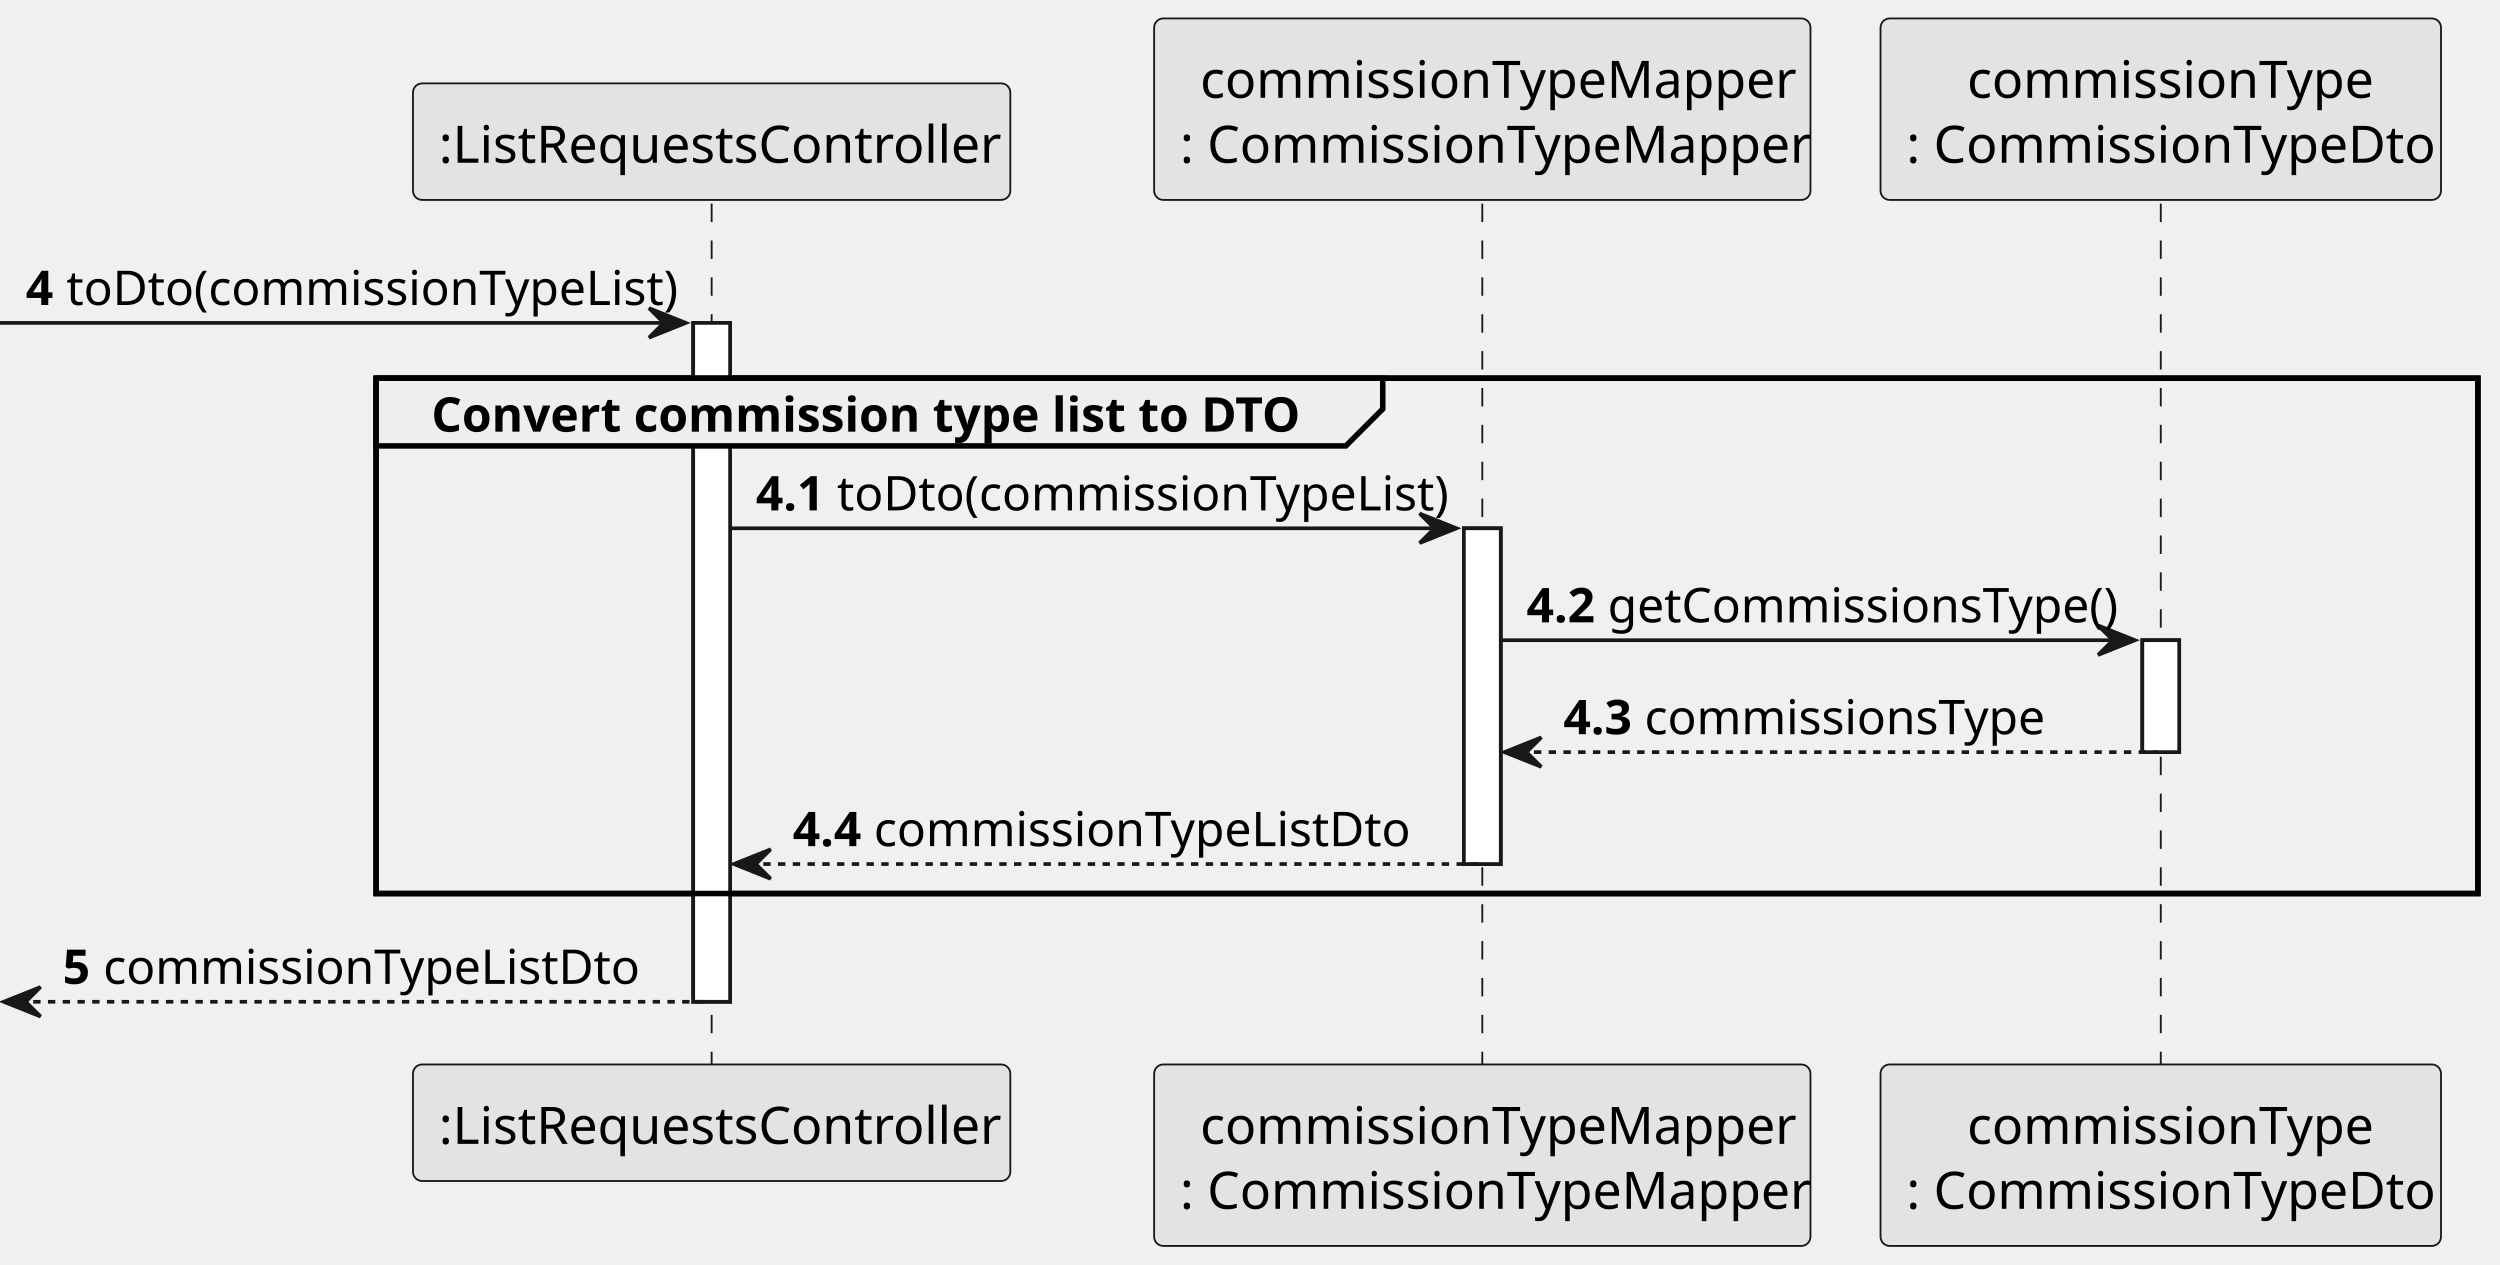
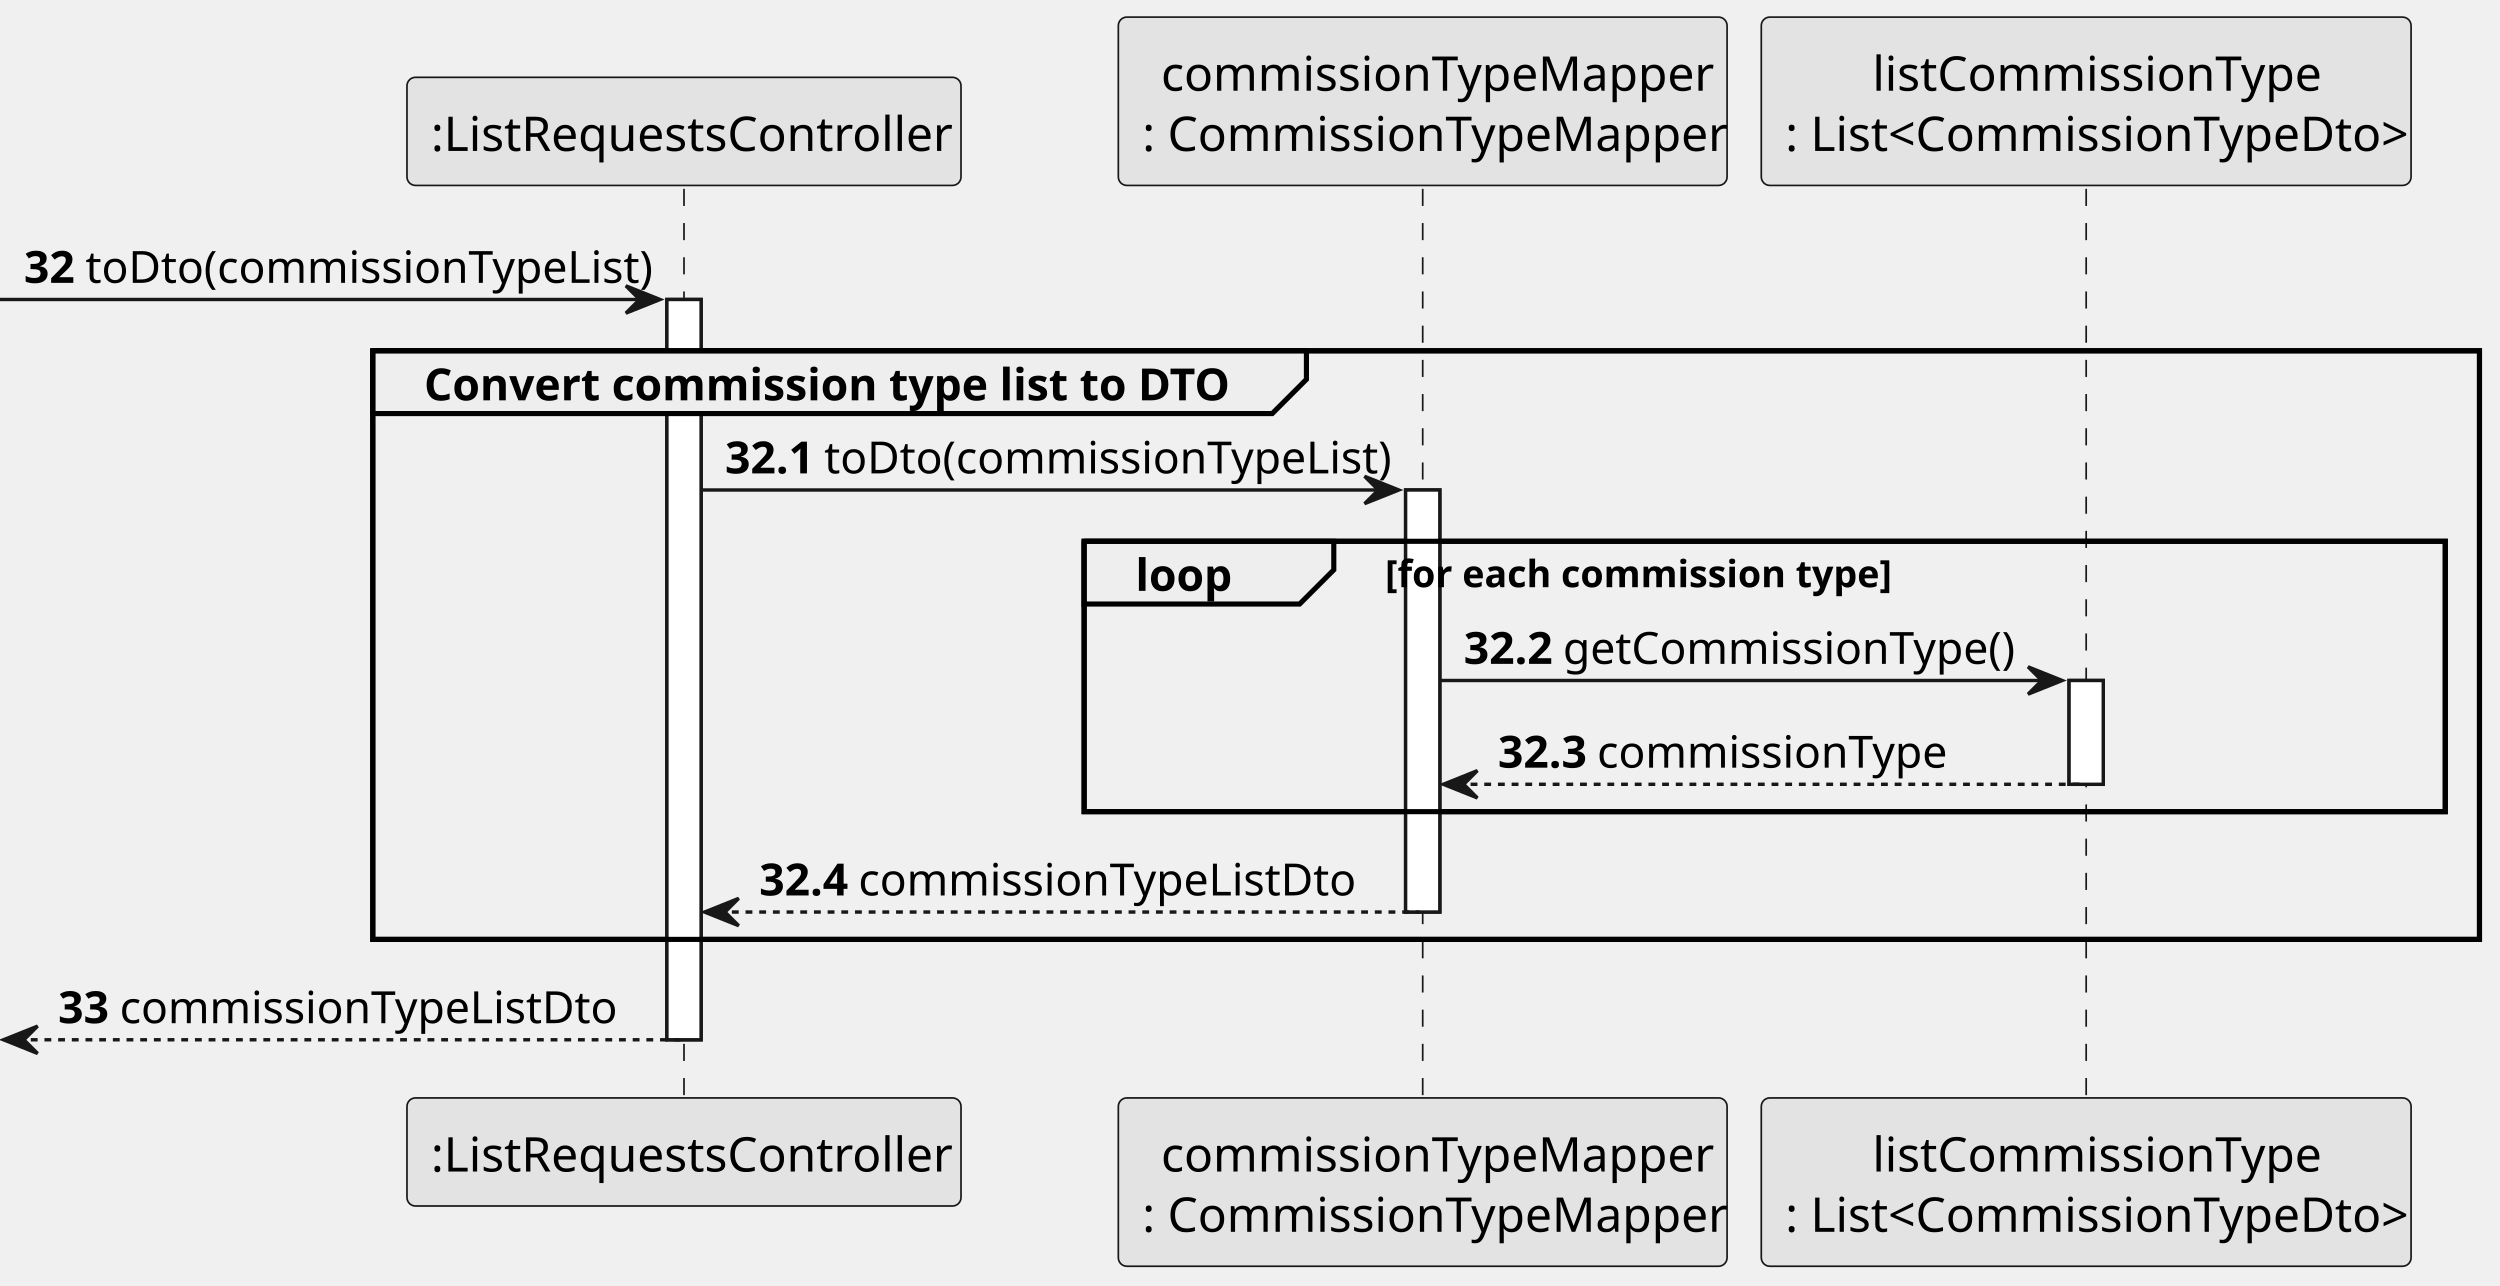
- <svg xmlns="http://www.w3.org/2000/svg" contentStyleType="text/css" height="343px" preserveAspectRatio="none" style="width:678px;height:343px;background:#FFFFFF;" version="1.1" viewBox="0 0 678 343" width="678px" zoomAndPan="magnify">
+ <svg xmlns="http://www.w3.org/2000/svg" contentStyleType="text/css" height="376px" preserveAspectRatio="none" style="width:731px;height:376px;background:#FFFFFF;" version="1.1" viewBox="0 0 731 376" width="731px" zoomAndPan="magnify">
  <defs />
  <g>
-     <rect fill="#FFFFFF" height="184.109" style="stroke:#181818;stroke-width:1.0;" width="10" x="188" y="87.57" />
-     <rect fill="#FFFFFF" height="91.055" style="stroke:#181818;stroke-width:1.0;" width="10" x="397" y="143.273" />
-     <rect fill="#FFFFFF" height="30.352" style="stroke:#181818;stroke-width:1.0;" width="10" x="581" y="173.625" />
-     <rect fill="none" height="139.758" style="stroke:#000000;stroke-width:1.5;" width="570" x="102" y="102.57" />
-     <line style="stroke:#181818;stroke-width:0.5;stroke-dasharray:5.0,5.0;" x1="193" x2="193" y1="55.219" y2="289.68" />
-     <line style="stroke:#181818;stroke-width:0.5;stroke-dasharray:5.0,5.0;" x1="402" x2="402" y1="55.219" y2="289.68" />
-     <line style="stroke:#181818;stroke-width:0.5;stroke-dasharray:5.0,5.0;" x1="586" x2="586" y1="55.219" y2="289.68" />
-     <rect fill="#E3E3E3" height="31.609" rx="2.5" ry="2.5" style="stroke:#181818;stroke-width:0.5;" width="162" x="112" y="22.609" />
-     <text fill="#000000" font-family="sans-serif" font-size="14" lengthAdjust="spacing" textLength="148" x="119" y="44.143">:ListRequestsController</text>
-     <rect fill="#E3E3E3" height="31.609" rx="2.5" ry="2.5" style="stroke:#181818;stroke-width:0.5;" width="162" x="112" y="288.68" />
-     <text fill="#000000" font-family="sans-serif" font-size="14" lengthAdjust="spacing" textLength="148" x="119" y="310.213">:ListRequestsController</text>
-     <rect fill="#E3E3E3" height="49.219" rx="2.5" ry="2.5" style="stroke:#181818;stroke-width:0.5;" width="178" x="313" y="5" />
-     <text fill="#000000" font-family="sans-serif" font-size="14" lengthAdjust="spacing" textLength="153" x="325.5" y="26.533">commissionTypeMapper</text>
-     <text fill="#000000" font-family="sans-serif" font-size="14" lengthAdjust="spacing" textLength="164" x="320" y="44.143">: CommissionTypeMapper</text>
-     <rect fill="#E3E3E3" height="49.219" rx="2.5" ry="2.5" style="stroke:#181818;stroke-width:0.5;" width="178" x="313" y="288.68" />
-     <text fill="#000000" font-family="sans-serif" font-size="14" lengthAdjust="spacing" textLength="153" x="325.5" y="310.213">commissionTypeMapper</text>
-     <text fill="#000000" font-family="sans-serif" font-size="14" lengthAdjust="spacing" textLength="164" x="320" y="327.822">: CommissionTypeMapper</text>
-     <rect fill="#E3E3E3" height="49.219" rx="2.5" ry="2.5" style="stroke:#181818;stroke-width:0.5;" width="152" x="510" y="5" />
-     <text fill="#000000" font-family="sans-serif" font-size="14" lengthAdjust="spacing" textLength="105" x="533.5" y="26.533">commissionType</text>
-     <text fill="#000000" font-family="sans-serif" font-size="14" lengthAdjust="spacing" textLength="138" x="517" y="44.143">: CommissionTypeDto</text>
-     <rect fill="#E3E3E3" height="49.219" rx="2.5" ry="2.5" style="stroke:#181818;stroke-width:0.5;" width="152" x="510" y="288.68" />
-     <text fill="#000000" font-family="sans-serif" font-size="14" lengthAdjust="spacing" textLength="105" x="533.5" y="310.213">commissionType</text>
-     <text fill="#000000" font-family="sans-serif" font-size="14" lengthAdjust="spacing" textLength="138" x="517" y="327.822">: CommissionTypeDto</text>
-     <rect fill="#FFFFFF" height="184.109" style="stroke:#181818;stroke-width:1.0;" width="10" x="188" y="87.57" />
-     <rect fill="#FFFFFF" height="91.055" style="stroke:#181818;stroke-width:1.0;" width="10" x="397" y="143.273" />
-     <rect fill="#FFFFFF" height="30.352" style="stroke:#181818;stroke-width:1.0;" width="10" x="581" y="173.625" />
-     <polygon fill="#181818" points="176,83.57,186,87.57,176,91.57,180,87.57" style="stroke:#181818;stroke-width:1.0;" />
-     <line style="stroke:#181818;stroke-width:1.0;" x1="0" x2="182" y1="87.57" y2="87.57" />
-     <text fill="#000000" font-family="sans-serif" font-size="13" font-weight="bold" lengthAdjust="spacing" textLength="7" x="7" y="82.714">4</text>
-     <text fill="#000000" font-family="sans-serif" font-size="13" lengthAdjust="spacing" textLength="158" x="18" y="82.714">toDto(commissionTypeList)</text>
-     <path d="M102,102.57 L375,102.57 L375,110.922 L365,120.922 L102,120.922 L102,102.57 " fill="#EEEEEE" style="stroke:#000000;stroke-width:1.5;" />
-     <rect fill="none" height="139.758" style="stroke:#000000;stroke-width:1.5;" width="570" x="102" y="102.57" />
-     <text fill="#000000" font-family="sans-serif" font-size="13" font-weight="bold" lengthAdjust="spacing" textLength="228" x="117" y="117.065">Convert commission type list to DTO</text>
-     <polygon fill="#181818" points="385,139.273,395,143.273,385,147.273,389,143.273" style="stroke:#181818;stroke-width:1.0;" />
-     <line style="stroke:#181818;stroke-width:1.0;" x1="198" x2="391" y1="143.273" y2="143.273" />
-     <text fill="#000000" font-family="sans-serif" font-size="13" font-weight="bold" lengthAdjust="spacing" textLength="18" x="205" y="138.417">4.1</text>
-     <text fill="#000000" font-family="sans-serif" font-size="13" lengthAdjust="spacing" textLength="158" x="227" y="138.417">toDto(commissionTypeList)</text>
-     <polygon fill="#181818" points="569,169.625,579,173.625,569,177.625,573,173.625" style="stroke:#181818;stroke-width:1.0;" />
-     <line style="stroke:#181818;stroke-width:1.0;" x1="407" x2="575" y1="173.625" y2="173.625" />
-     <text fill="#000000" font-family="sans-serif" font-size="13" font-weight="bold" lengthAdjust="spacing" textLength="18" x="414" y="168.769">4.2</text>
-     <text fill="#000000" font-family="sans-serif" font-size="13" lengthAdjust="spacing" textLength="133" x="436" y="168.769">getCommissionsType()</text>
-     <polygon fill="#181818" points="418,199.977,408,203.977,418,207.977,414,203.977" style="stroke:#181818;stroke-width:1.0;" />
-     <line style="stroke:#181818;stroke-width:1.0;stroke-dasharray:2.0,2.0;" x1="412" x2="585" y1="203.977" y2="203.977" />
-     <text fill="#000000" font-family="sans-serif" font-size="13" font-weight="bold" lengthAdjust="spacing" textLength="18" x="424" y="199.12">4.3</text>
-     <text fill="#000000" font-family="sans-serif" font-size="13" lengthAdjust="spacing" textLength="105" x="446" y="199.12">commissionsType</text>
-     <polygon fill="#181818" points="209,230.328,199,234.328,209,238.328,205,234.328" style="stroke:#181818;stroke-width:1.0;" />
-     <line style="stroke:#181818;stroke-width:1.0;stroke-dasharray:2.0,2.0;" x1="203" x2="401" y1="234.328" y2="234.328" />
-     <text fill="#000000" font-family="sans-serif" font-size="13" font-weight="bold" lengthAdjust="spacing" textLength="18" x="215" y="229.472">4.4</text>
-     <text fill="#000000" font-family="sans-serif" font-size="13" lengthAdjust="spacing" textLength="139" x="237" y="229.472">commissionTypeListDto</text>
-     <polygon fill="#181818" points="11,267.68,1,271.68,11,275.68,7,271.68" style="stroke:#181818;stroke-width:1.0;" />
-     <line style="stroke:#181818;stroke-width:1.0;stroke-dasharray:2.0,2.0;" x1="5" x2="192" y1="271.68" y2="271.68" />
-     <text fill="#000000" font-family="sans-serif" font-size="13" font-weight="bold" lengthAdjust="spacing" textLength="7" x="17" y="266.823">5</text>
-     <text fill="#000000" font-family="sans-serif" font-size="13" lengthAdjust="spacing" textLength="139" x="28" y="266.823">commissionTypeListDto</text>
+     <rect fill="#FFFFFF" height="216.461" style="stroke:#181818;stroke-width:1.0;" width="10" x="195" y="87.57" />
+     <rect fill="#FFFFFF" height="123.406" style="stroke:#181818;stroke-width:1.0;" width="10" x="411" y="143.273" />
+     <rect fill="#FFFFFF" height="30.352" style="stroke:#181818;stroke-width:1.0;" width="10" x="605" y="198.977" />
+     <rect fill="none" height="172.109" style="stroke:#000000;stroke-width:1.5;" width="616" x="109" y="102.57" />
+     <rect fill="none" height="79.055" style="stroke:#000000;stroke-width:1.5;" width="398" x="317" y="158.273" />
+     <line style="stroke:#181818;stroke-width:0.5;stroke-dasharray:5.0,5.0;" x1="200" x2="200" y1="55.219" y2="322.031" />
+     <line style="stroke:#181818;stroke-width:0.5;stroke-dasharray:5.0,5.0;" x1="416" x2="416" y1="55.219" y2="322.031" />
+     <line style="stroke:#181818;stroke-width:0.5;stroke-dasharray:5.0,5.0;" x1="610" x2="610" y1="55.219" y2="322.031" />
+     <rect fill="#E3E3E3" height="31.609" rx="2.5" ry="2.5" style="stroke:#181818;stroke-width:0.5;" width="162" x="119" y="22.609" />
+     <text fill="#000000" font-family="sans-serif" font-size="14" lengthAdjust="spacing" textLength="148" x="126" y="44.143">:ListRequestsController</text>
+     <rect fill="#E3E3E3" height="31.609" rx="2.5" ry="2.5" style="stroke:#181818;stroke-width:0.5;" width="162" x="119" y="321.031" />
+     <text fill="#000000" font-family="sans-serif" font-size="14" lengthAdjust="spacing" textLength="148" x="126" y="342.565">:ListRequestsController</text>
+     <rect fill="#E3E3E3" height="49.219" rx="2.5" ry="2.5" style="stroke:#181818;stroke-width:0.5;" width="178" x="327" y="5" />
+     <text fill="#000000" font-family="sans-serif" font-size="14" lengthAdjust="spacing" textLength="153" x="339.5" y="26.533">commissionTypeMapper</text>
+     <text fill="#000000" font-family="sans-serif" font-size="14" lengthAdjust="spacing" textLength="164" x="334" y="44.143">: CommissionTypeMapper</text>
+     <rect fill="#E3E3E3" height="49.219" rx="2.5" ry="2.5" style="stroke:#181818;stroke-width:0.5;" width="178" x="327" y="321.031" />
+     <text fill="#000000" font-family="sans-serif" font-size="14" lengthAdjust="spacing" textLength="153" x="339.5" y="342.565">commissionTypeMapper</text>
+     <text fill="#000000" font-family="sans-serif" font-size="14" lengthAdjust="spacing" textLength="164" x="334" y="360.174">: CommissionTypeMapper</text>
+     <rect fill="#E3E3E3" height="49.219" rx="2.5" ry="2.5" style="stroke:#181818;stroke-width:0.5;" width="190" x="515" y="5" />
+     <text fill="#000000" font-family="sans-serif" font-size="14" lengthAdjust="spacing" textLength="125" x="547.5" y="26.533">listCommissionType</text>
+     <text fill="#000000" font-family="sans-serif" font-size="14" lengthAdjust="spacing" textLength="176" x="522" y="44.143">: List&lt;CommissionTypeDto&gt;</text>
+     <rect fill="#E3E3E3" height="49.219" rx="2.5" ry="2.5" style="stroke:#181818;stroke-width:0.5;" width="190" x="515" y="321.031" />
+     <text fill="#000000" font-family="sans-serif" font-size="14" lengthAdjust="spacing" textLength="125" x="547.5" y="342.565">listCommissionType</text>
+     <text fill="#000000" font-family="sans-serif" font-size="14" lengthAdjust="spacing" textLength="176" x="522" y="360.174">: List&lt;CommissionTypeDto&gt;</text>
+     <rect fill="#FFFFFF" height="216.461" style="stroke:#181818;stroke-width:1.0;" width="10" x="195" y="87.57" />
+     <rect fill="#FFFFFF" height="123.406" style="stroke:#181818;stroke-width:1.0;" width="10" x="411" y="143.273" />
+     <rect fill="#FFFFFF" height="30.352" style="stroke:#181818;stroke-width:1.0;" width="10" x="605" y="198.977" />
+     <polygon fill="#181818" points="183,83.57,193,87.57,183,91.57,187,87.57" style="stroke:#181818;stroke-width:1.0;" />
+     <line style="stroke:#181818;stroke-width:1.0;" x1="0" x2="189" y1="87.57" y2="87.57" />
+     <text fill="#000000" font-family="sans-serif" font-size="13" font-weight="bold" lengthAdjust="spacing" textLength="14" x="7" y="82.714">32</text>
+     <text fill="#000000" font-family="sans-serif" font-size="13" lengthAdjust="spacing" textLength="158" x="25" y="82.714">toDto(commissionTypeList)</text>
+     <path d="M109,102.57 L382,102.57 L382,110.922 L372,120.922 L109,120.922 L109,102.57 " fill="#EEEEEE" style="stroke:#000000;stroke-width:1.5;" />
+     <rect fill="none" height="172.109" style="stroke:#000000;stroke-width:1.5;" width="616" x="109" y="102.57" />
+     <text fill="#000000" font-family="sans-serif" font-size="13" font-weight="bold" lengthAdjust="spacing" textLength="228" x="124" y="117.065">Convert commission type list to DTO</text>
+     <polygon fill="#181818" points="399,139.273,409,143.273,399,147.273,403,143.273" style="stroke:#181818;stroke-width:1.0;" />
+     <line style="stroke:#181818;stroke-width:1.0;" x1="205" x2="405" y1="143.273" y2="143.273" />
+     <text fill="#000000" font-family="sans-serif" font-size="13" font-weight="bold" lengthAdjust="spacing" textLength="25" x="212" y="138.417">32.1</text>
+     <text fill="#000000" font-family="sans-serif" font-size="13" lengthAdjust="spacing" textLength="158" x="241" y="138.417">toDto(commissionTypeList)</text>
+     <path d="M317,158.273 L390,158.273 L390,166.625 L380,176.625 L317,176.625 L317,158.273 " fill="#EEEEEE" style="stroke:#000000;stroke-width:1.5;" />
+     <rect fill="none" height="79.055" style="stroke:#000000;stroke-width:1.5;" width="398" x="317" y="158.273" />
+     <text fill="#000000" font-family="sans-serif" font-size="13" font-weight="bold" lengthAdjust="spacing" textLength="28" x="332" y="172.769">loop</text>
+     <text fill="#000000" font-family="sans-serif" font-size="11" font-weight="bold" lengthAdjust="spacing" textLength="152" x="405" y="171.692">[for each commission type]</text>
+     <polygon fill="#181818" points="593,194.977,603,198.977,593,202.977,597,198.977" style="stroke:#181818;stroke-width:1.0;" />
+     <line style="stroke:#181818;stroke-width:1.0;" x1="421" x2="599" y1="198.977" y2="198.977" />
+     <text fill="#000000" font-family="sans-serif" font-size="13" font-weight="bold" lengthAdjust="spacing" textLength="25" x="428" y="194.12">32.2</text>
+     <text fill="#000000" font-family="sans-serif" font-size="13" lengthAdjust="spacing" textLength="126" x="457" y="194.12">getCommissionType()</text>
+     <polygon fill="#181818" points="432,225.328,422,229.328,432,233.328,428,229.328" style="stroke:#181818;stroke-width:1.0;" />
+     <line style="stroke:#181818;stroke-width:1.0;stroke-dasharray:2.0,2.0;" x1="426" x2="609" y1="229.328" y2="229.328" />
+     <text fill="#000000" font-family="sans-serif" font-size="13" font-weight="bold" lengthAdjust="spacing" textLength="25" x="438" y="224.472">32.3</text>
+     <text fill="#000000" font-family="sans-serif" font-size="13" lengthAdjust="spacing" textLength="98" x="467" y="224.472">commissionType</text>
+     <polygon fill="#181818" points="216,262.68,206,266.68,216,270.68,212,266.68" style="stroke:#181818;stroke-width:1.0;" />
+     <line style="stroke:#181818;stroke-width:1.0;stroke-dasharray:2.0,2.0;" x1="210" x2="415" y1="266.68" y2="266.68" />
+     <text fill="#000000" font-family="sans-serif" font-size="13" font-weight="bold" lengthAdjust="spacing" textLength="25" x="222" y="261.823">32.4</text>
+     <text fill="#000000" font-family="sans-serif" font-size="13" lengthAdjust="spacing" textLength="139" x="251" y="261.823">commissionTypeListDto</text>
+     <polygon fill="#181818" points="11,300.031,1,304.031,11,308.031,7,304.031" style="stroke:#181818;stroke-width:1.0;" />
+     <line style="stroke:#181818;stroke-width:1.0;stroke-dasharray:2.0,2.0;" x1="5" x2="199" y1="304.031" y2="304.031" />
+     <text fill="#000000" font-family="sans-serif" font-size="13" font-weight="bold" lengthAdjust="spacing" textLength="14" x="17" y="299.175">33</text>
+     <text fill="#000000" font-family="sans-serif" font-size="13" lengthAdjust="spacing" textLength="139" x="35" y="299.175">commissionTypeListDto</text>
  </g>
</svg>
